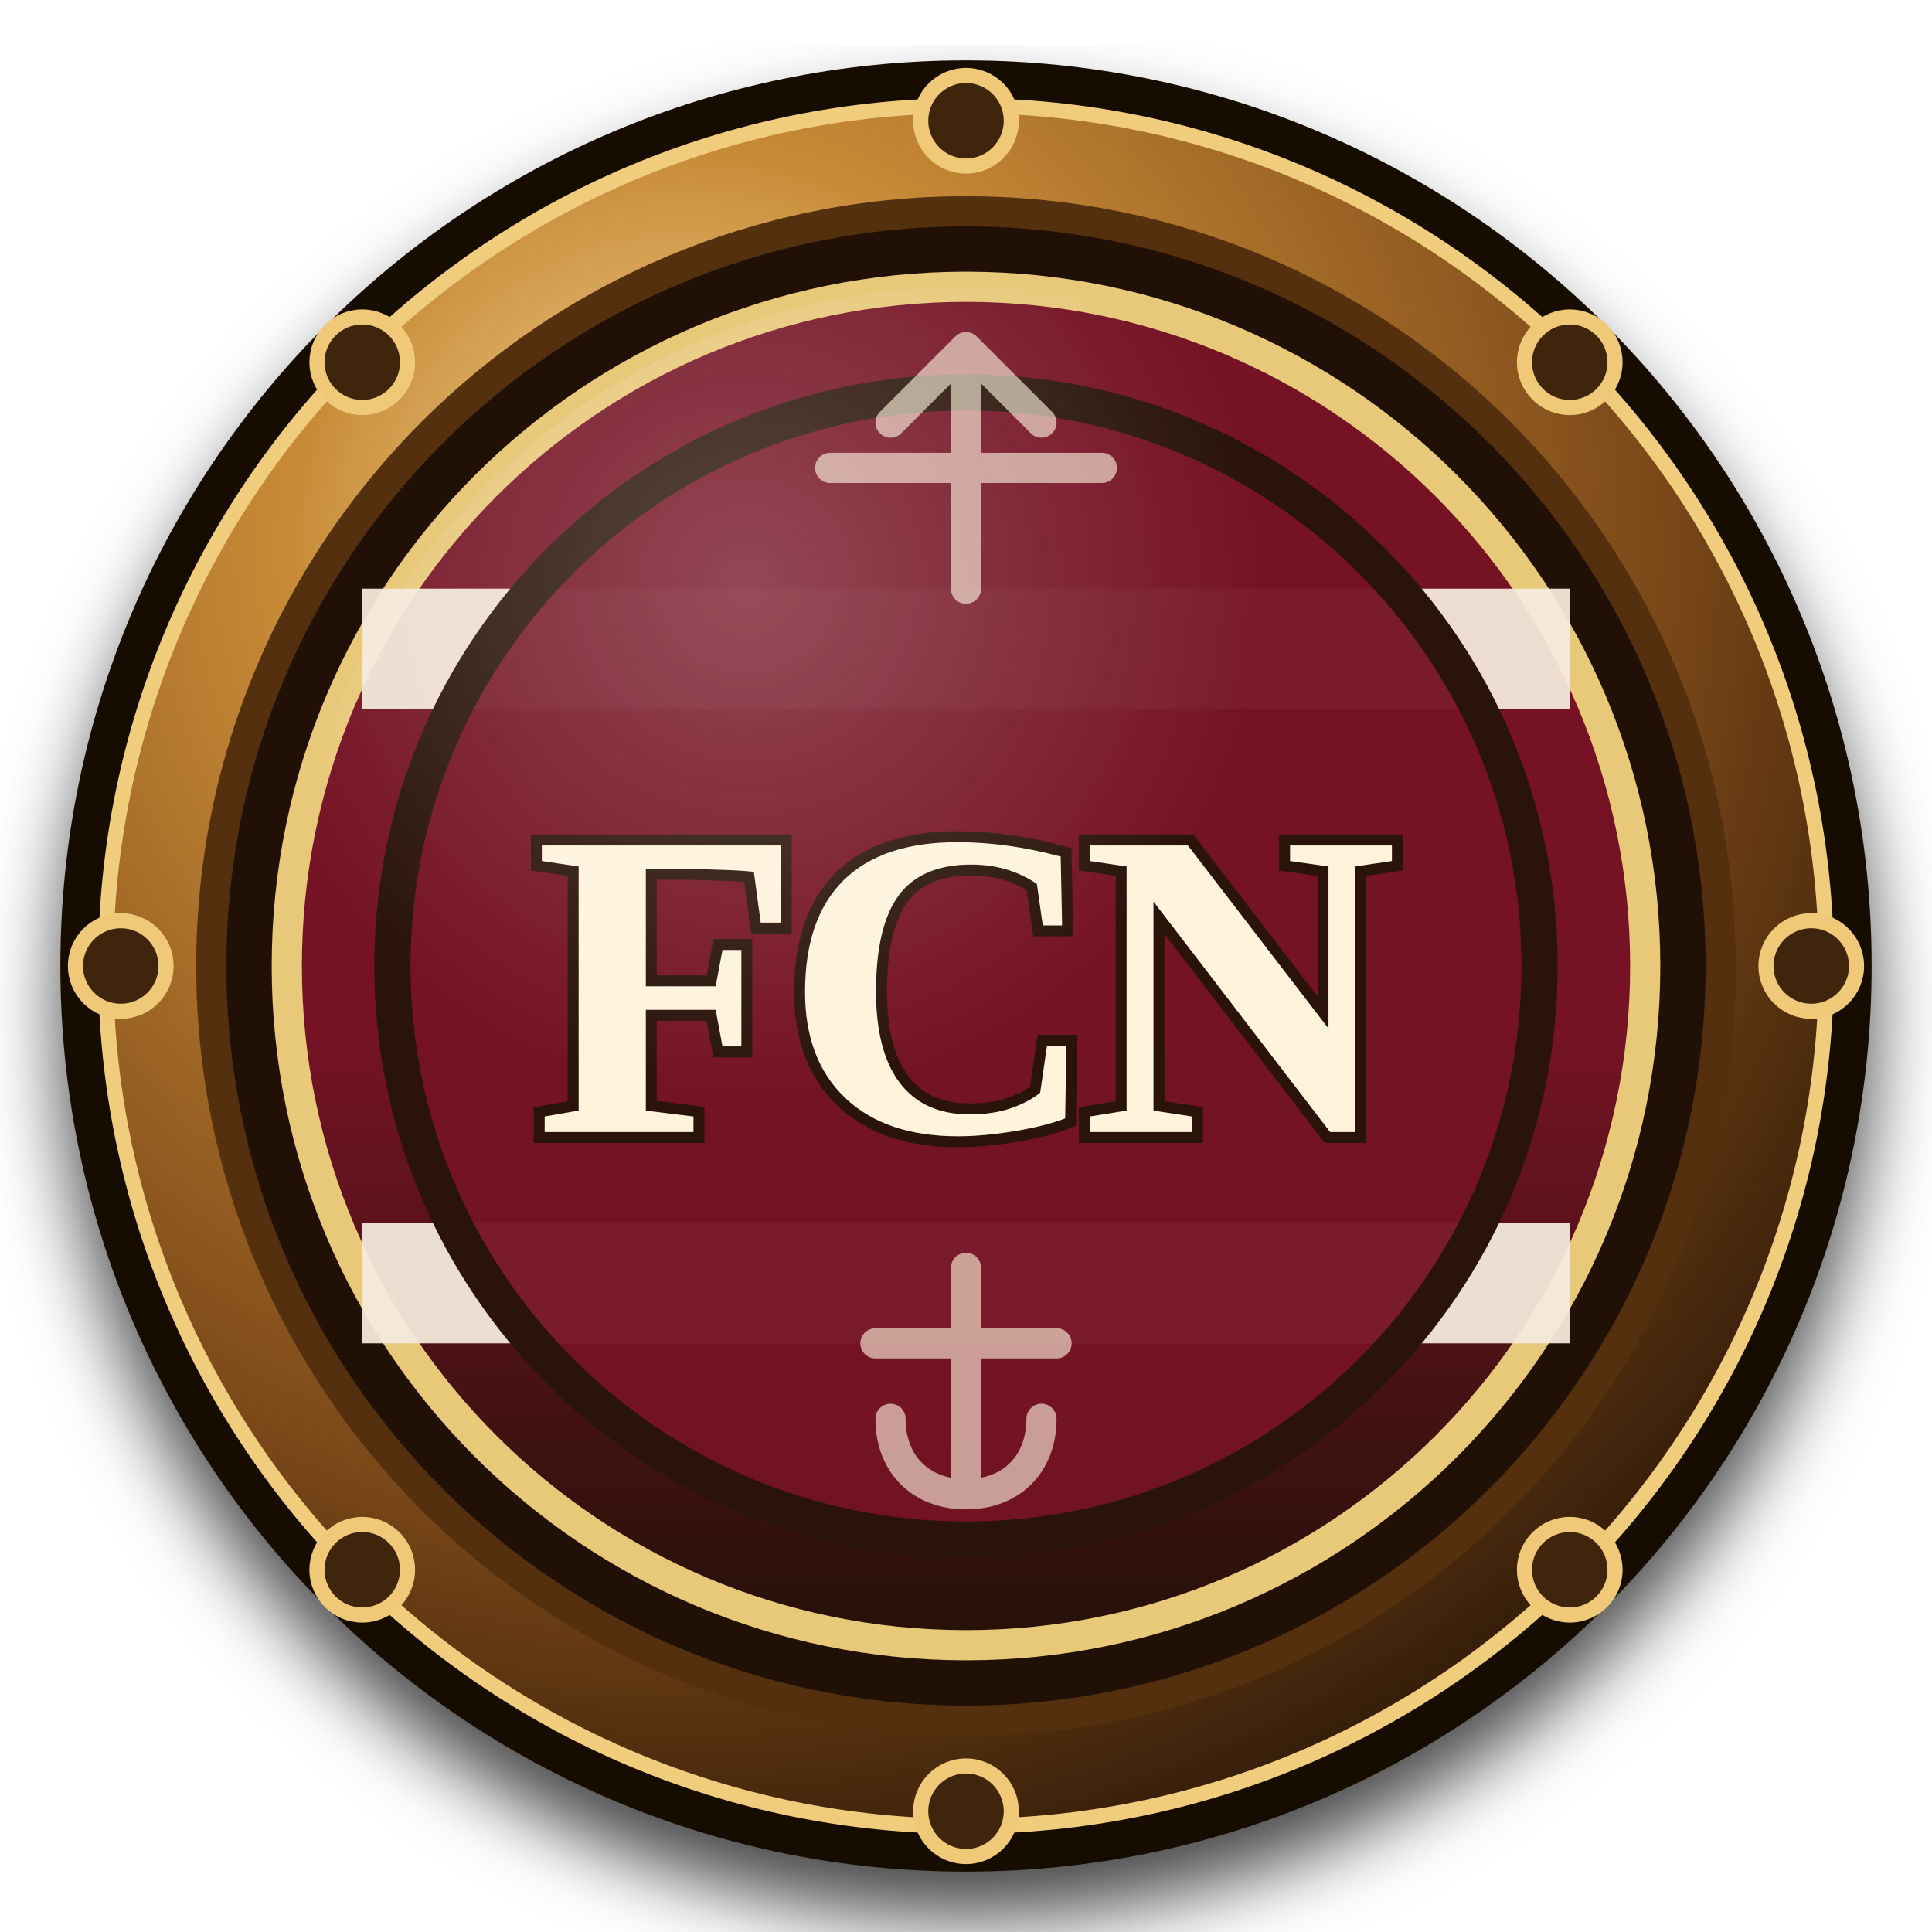
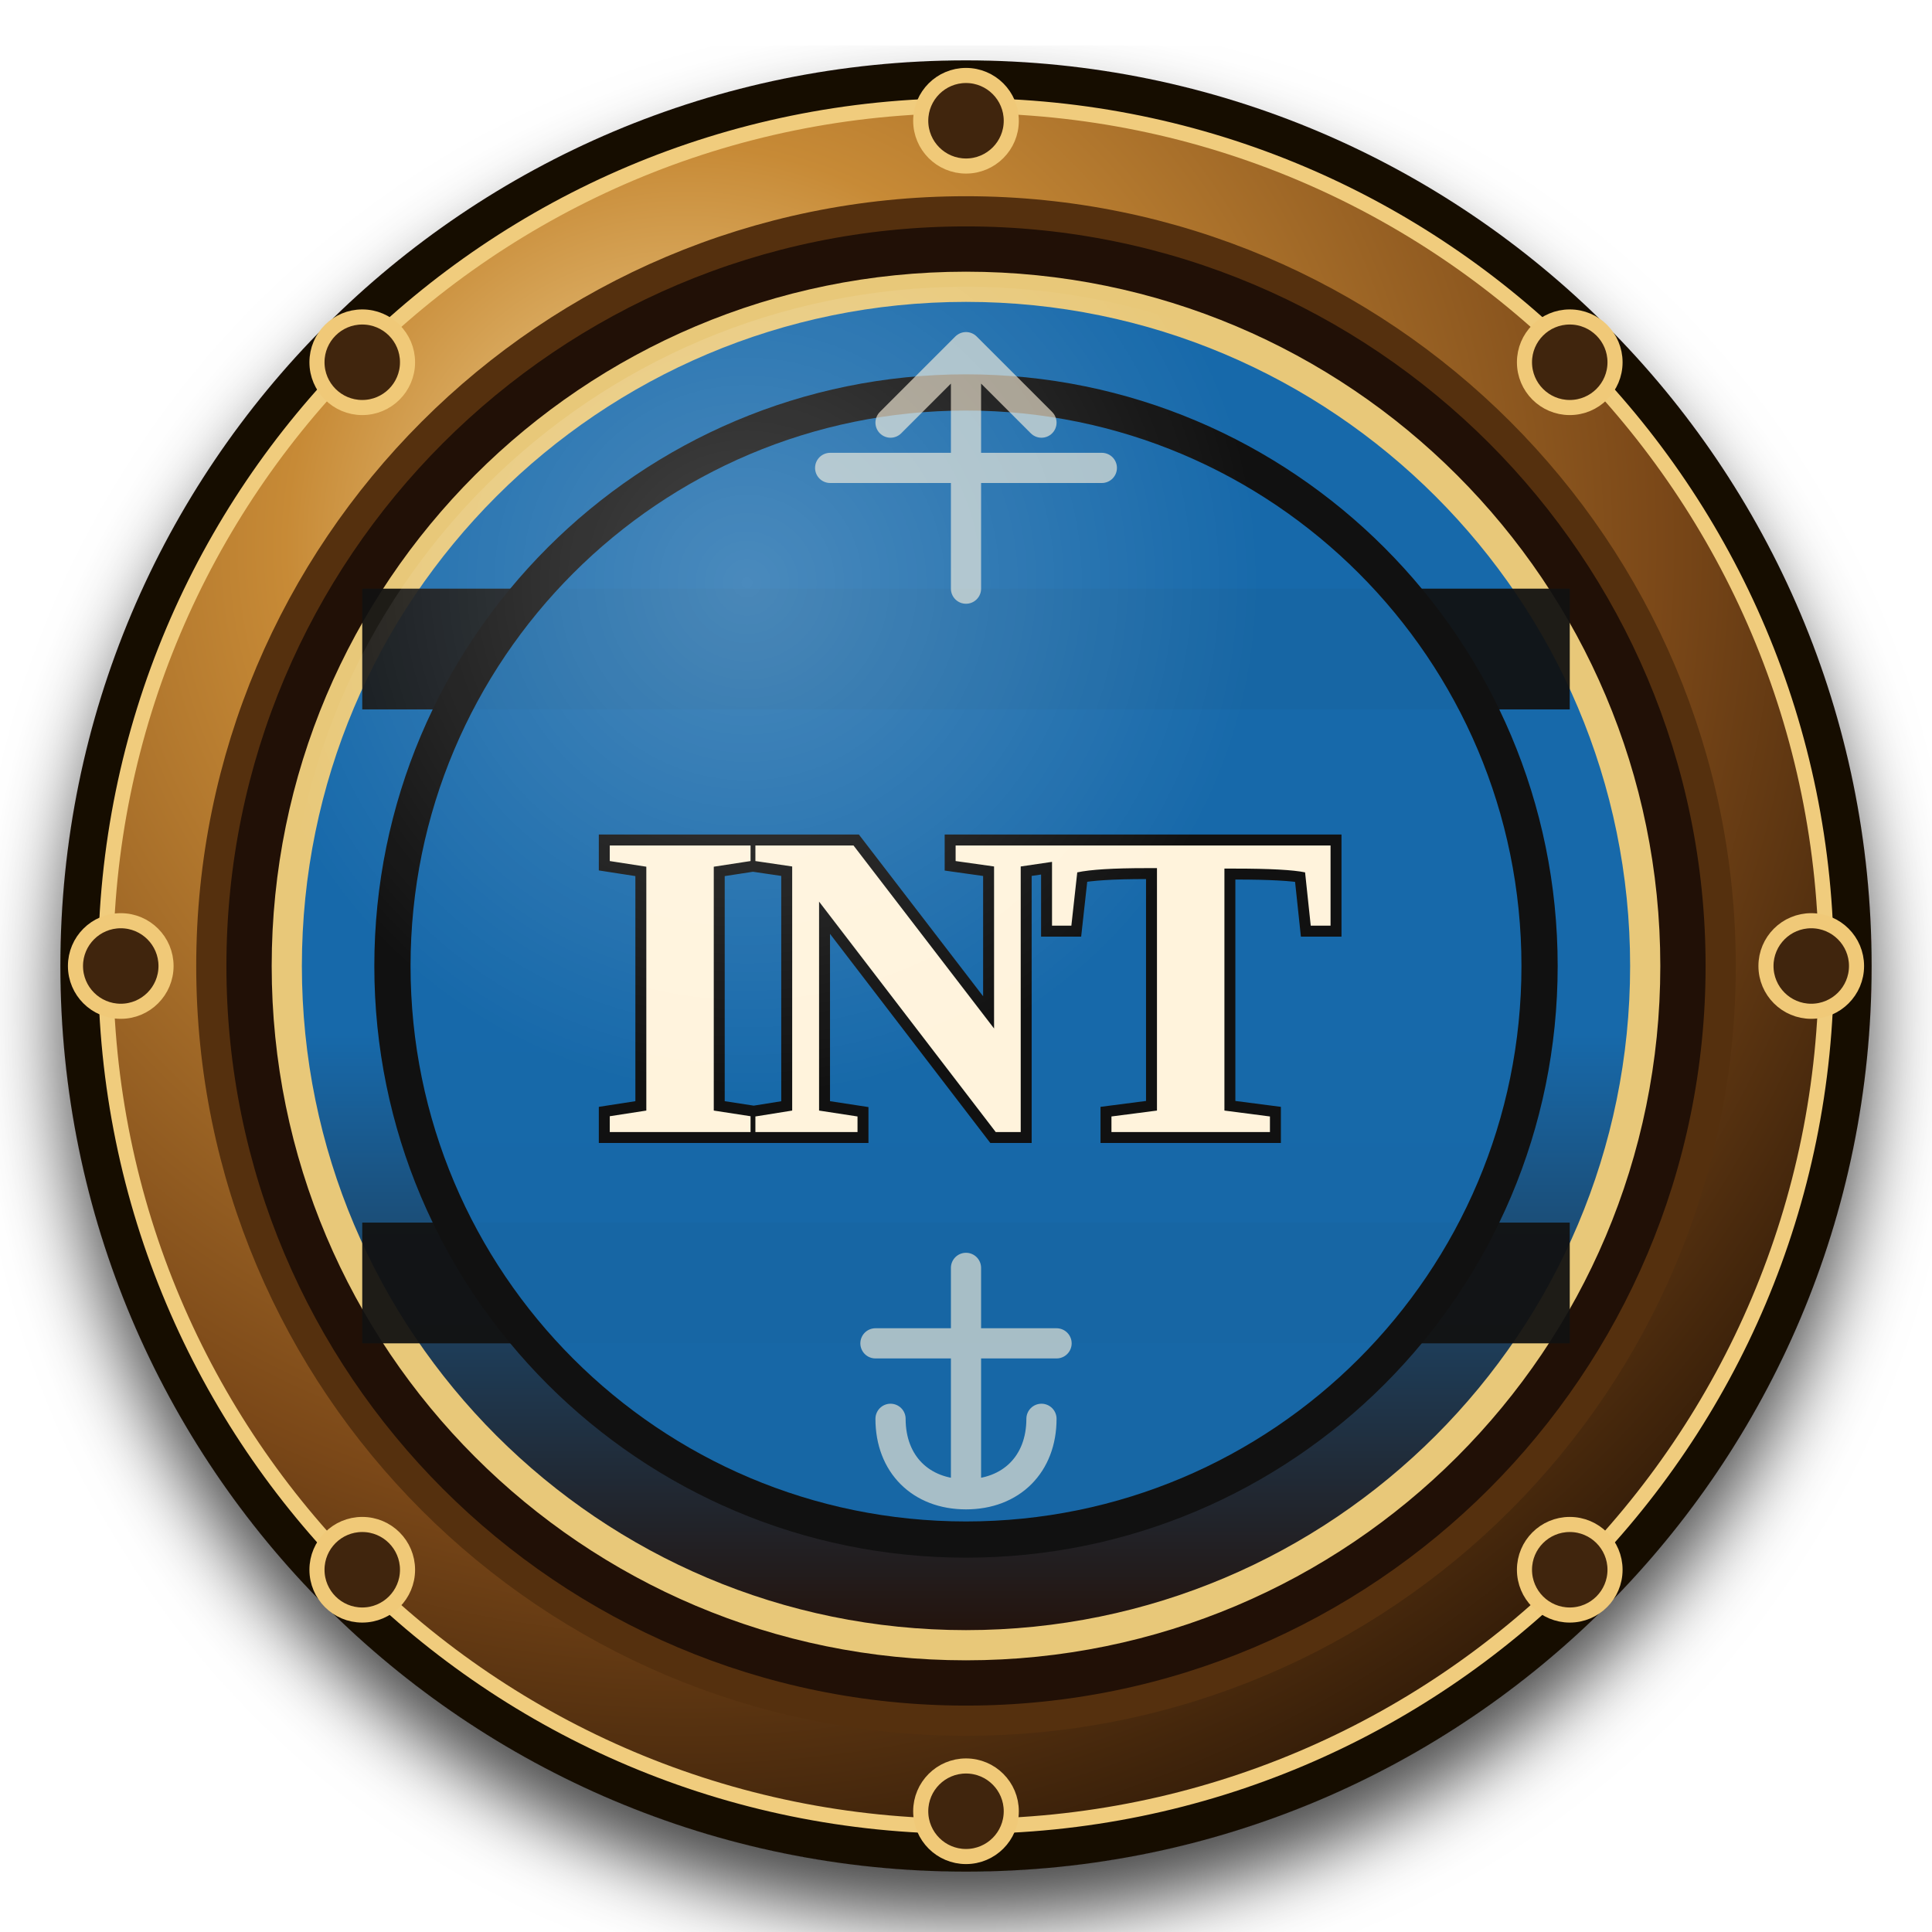
<svg xmlns="http://www.w3.org/2000/svg" viewBox="0 0 128 128" role="img" aria-labelledby="title desc">
  <defs>
    <radialGradient id="metal" cx="34%" cy="26%" r="82%">
      <stop offset="0" stop-color="#f7dda0" />
      <stop offset=".28" stop-color="#c78a36" />
      <stop offset=".68" stop-color="#7b4818" />
      <stop offset="1" stop-color="#291606" />
    </radialGradient>
    <linearGradient id="enamel" x1="0" y1="0" x2="0" y2="1">
-       <stop stop-color="#751325" />
-       <stop offset=".55" stop-color="#751325" />
+       <stop stop-color="#1769aa" />
+       <stop offset=".55" stop-color="#1769aa" />
      <stop offset="1" stop-color="#241108" />
    </linearGradient>
    <radialGradient id="shine" cx="34%" cy="22%" r="75%">
      <stop offset="0" stop-color="#ffffff" stop-opacity=".22" />
      <stop offset=".5" stop-color="#ffffff" stop-opacity="0" />
    </radialGradient>
    <filter id="shadow">
      <feDropShadow dx="0" dy="3" stdDeviation="2.5" flood-opacity=".72" />
    </filter>
  </defs>
  <circle cx="64" cy="64" r="60" fill="#160b06" filter="url(#shadow)" />
  <circle cx="64" cy="64" r="57" fill="url(#metal)" stroke="#f0cc7d" stroke-width="1" />
  <circle cx="64" cy="64" r="50" fill="#211006" stroke="#55300e" stroke-width="2" />
  <circle cx="64" cy="64" r="45" fill="url(#enamel)" stroke="#e8c879" stroke-width="2" />
-   <path d="M24 43h80M24 85h80" stroke="#f4eadc" stroke-width="8" opacity=".94" />
-   <circle cx="64" cy="64" r="38" fill="#751325" fill-opacity=".96" stroke="#2a140a" stroke-width="2.4" />
+   <path d="M24 43h80M24 85h80" stroke="#111111" stroke-width="8" opacity=".94" />
+   <circle cx="64" cy="64" r="38" fill="#1769aa" fill-opacity=".96" stroke="#111111" stroke-width="2.4" />
  <path d="M55 31h18M64 23v16M59 28l5-5 5 5" fill="none" stroke="#fff3dc" stroke-width="2" stroke-linecap="round" stroke-linejoin="round" opacity=".62" />
-   <text x="64" y="75" text-anchor="middle" fill="#fff3dc" stroke="#2a140a" stroke-width="1.45" paint-order="stroke" font-family="Georgia, 'Times New Roman', serif" font-size="29" font-weight="700" letter-spacing="-1.2">FCN</text>
+   <text x="64" y="75" text-anchor="middle" fill="#fff3dc" stroke="#111111" stroke-width="1.45" paint-order="stroke" font-family="Georgia, 'Times New Roman', serif" font-size="29" font-weight="700" letter-spacing="-1.2">INT</text>
  <path d="M59 94c0 3 2 5 5 5s5-2 5-5M64 84v15M58 89h12" fill="none" stroke="#fff3dc" stroke-width="2" stroke-linecap="round" opacity=".62" />
  <circle cx="64" cy="64" r="45" fill="url(#shine)" />
  <g fill="#40250d" stroke="#f0c978" stroke-width="1">
    <circle cx="64" cy="8" r="3" />
    <circle cx="104" cy="24" r="3" />
    <circle cx="120" cy="64" r="3" />
    <circle cx="104" cy="104" r="3" />
    <circle cx="64" cy="120" r="3" />
    <circle cx="24" cy="104" r="3" />
    <circle cx="8" cy="64" r="3" />
    <circle cx="24" cy="24" r="3" />
  </g>
</svg>
